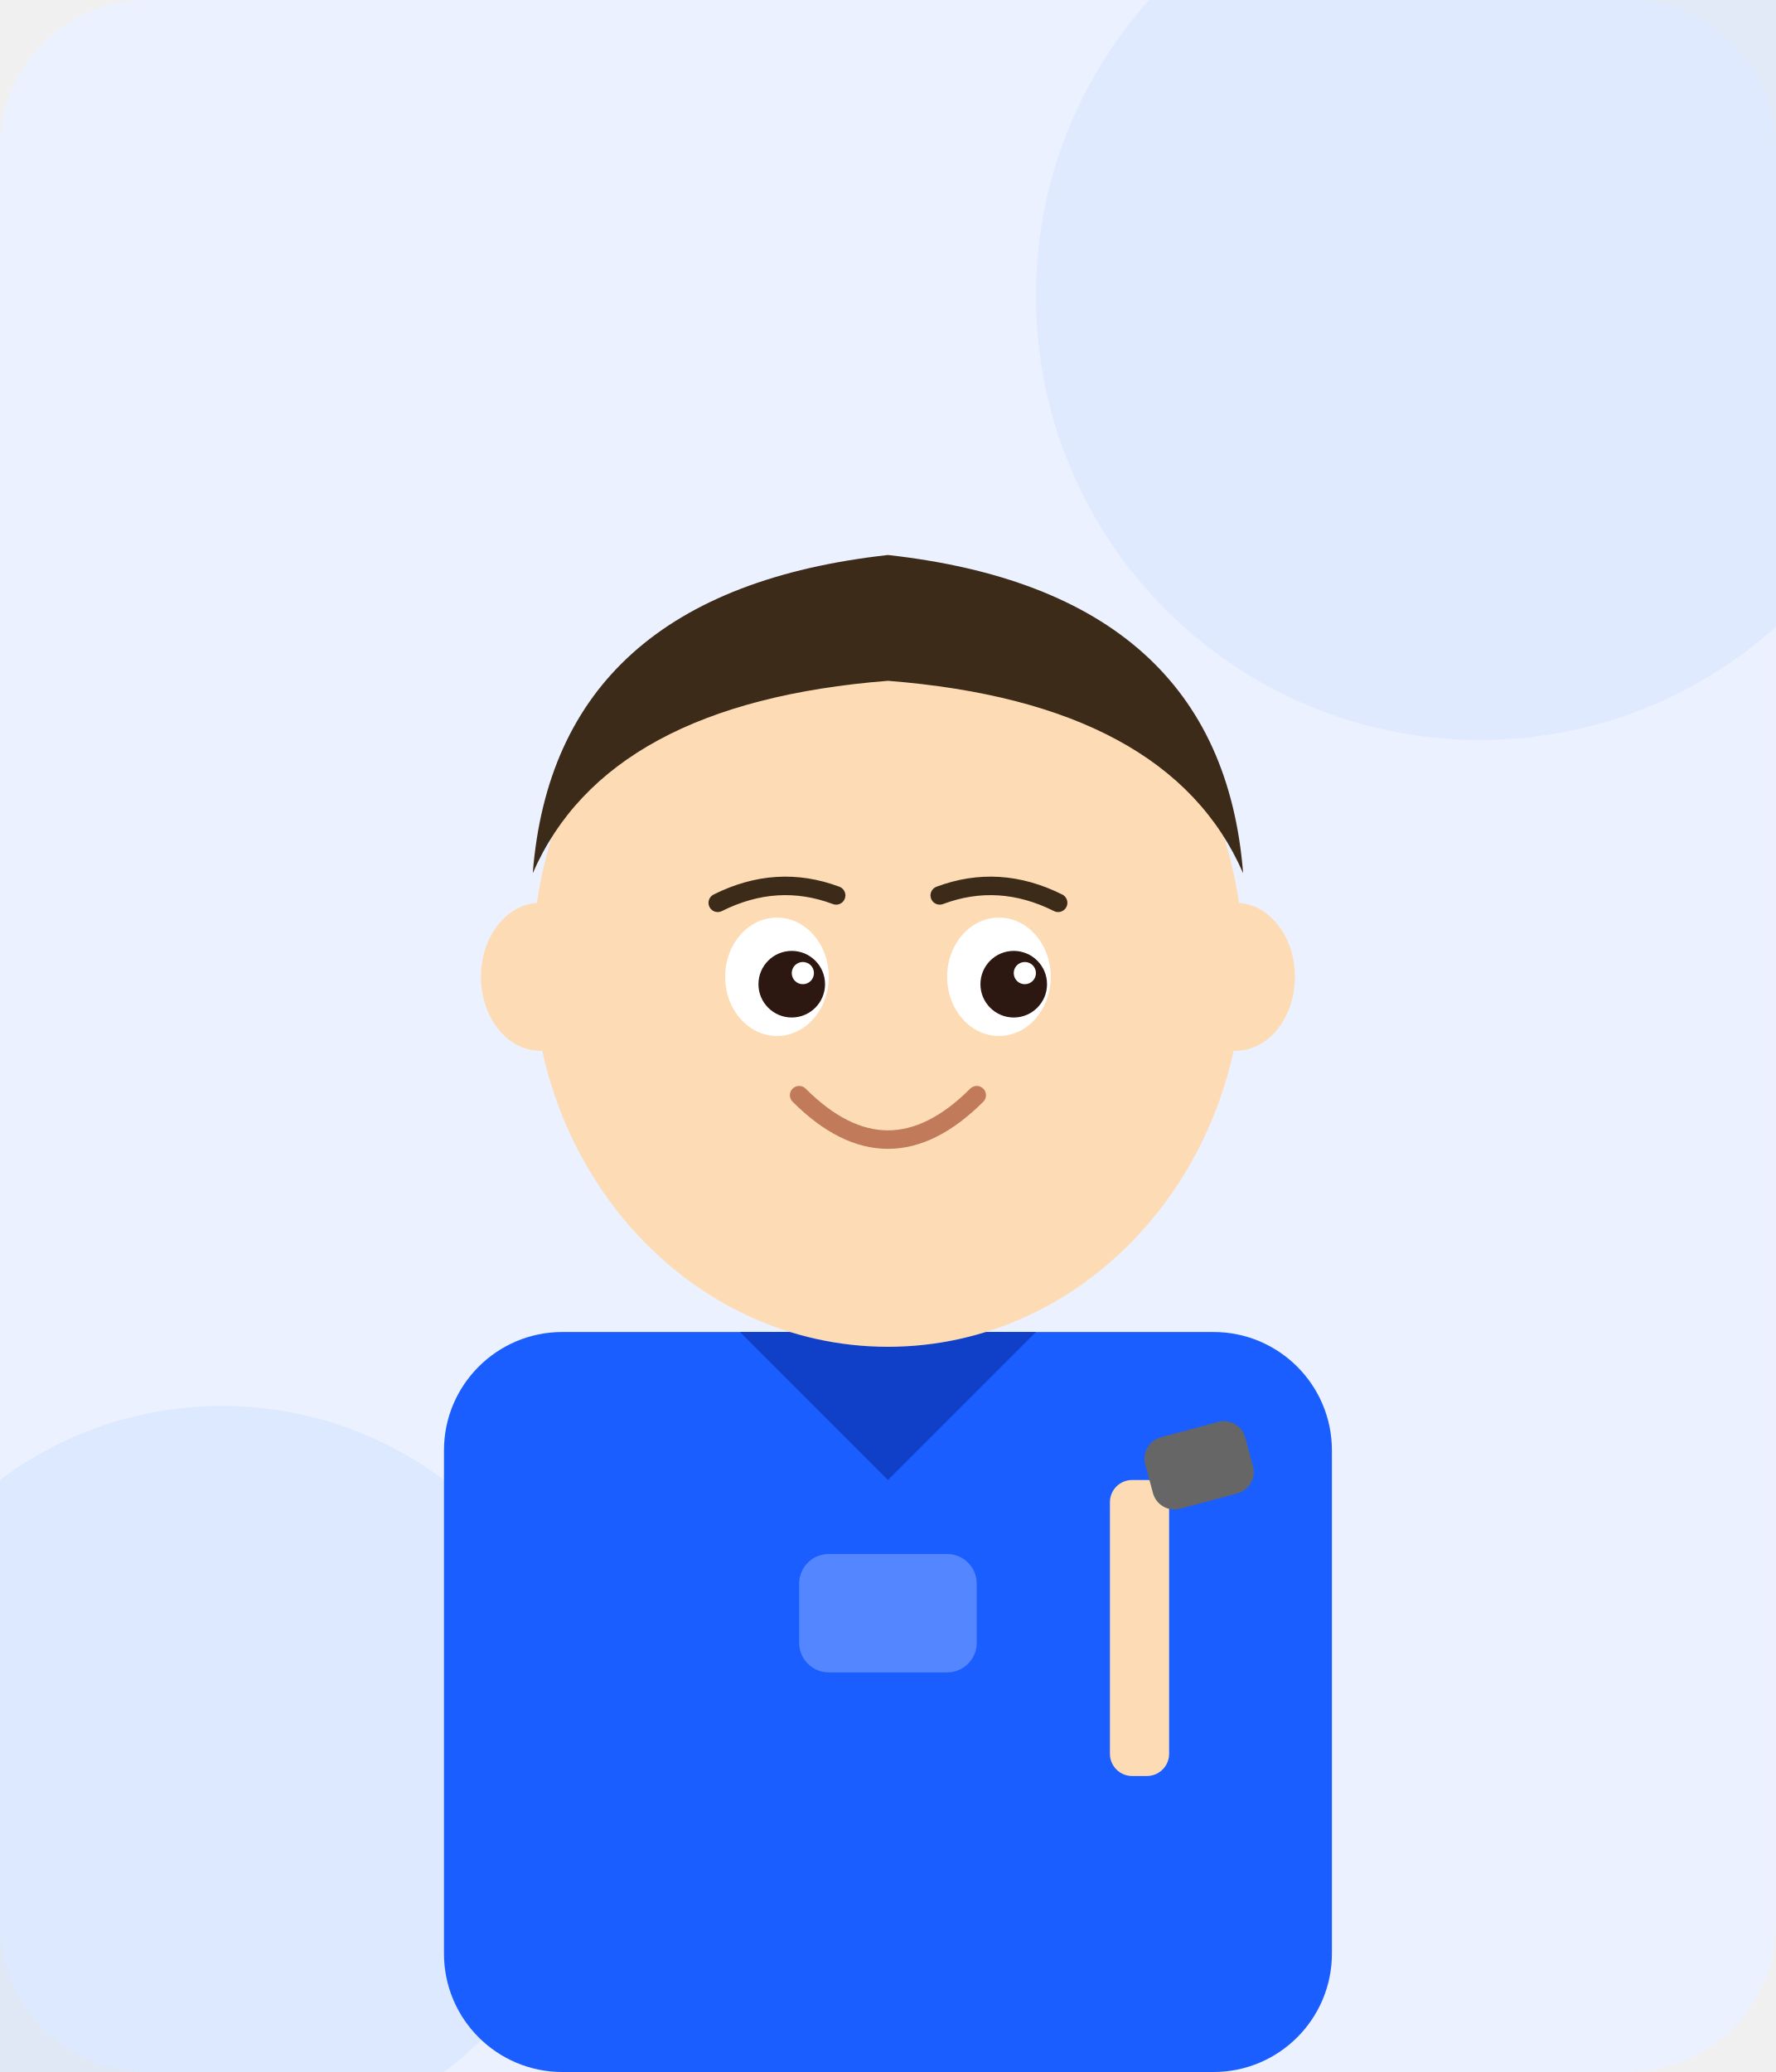
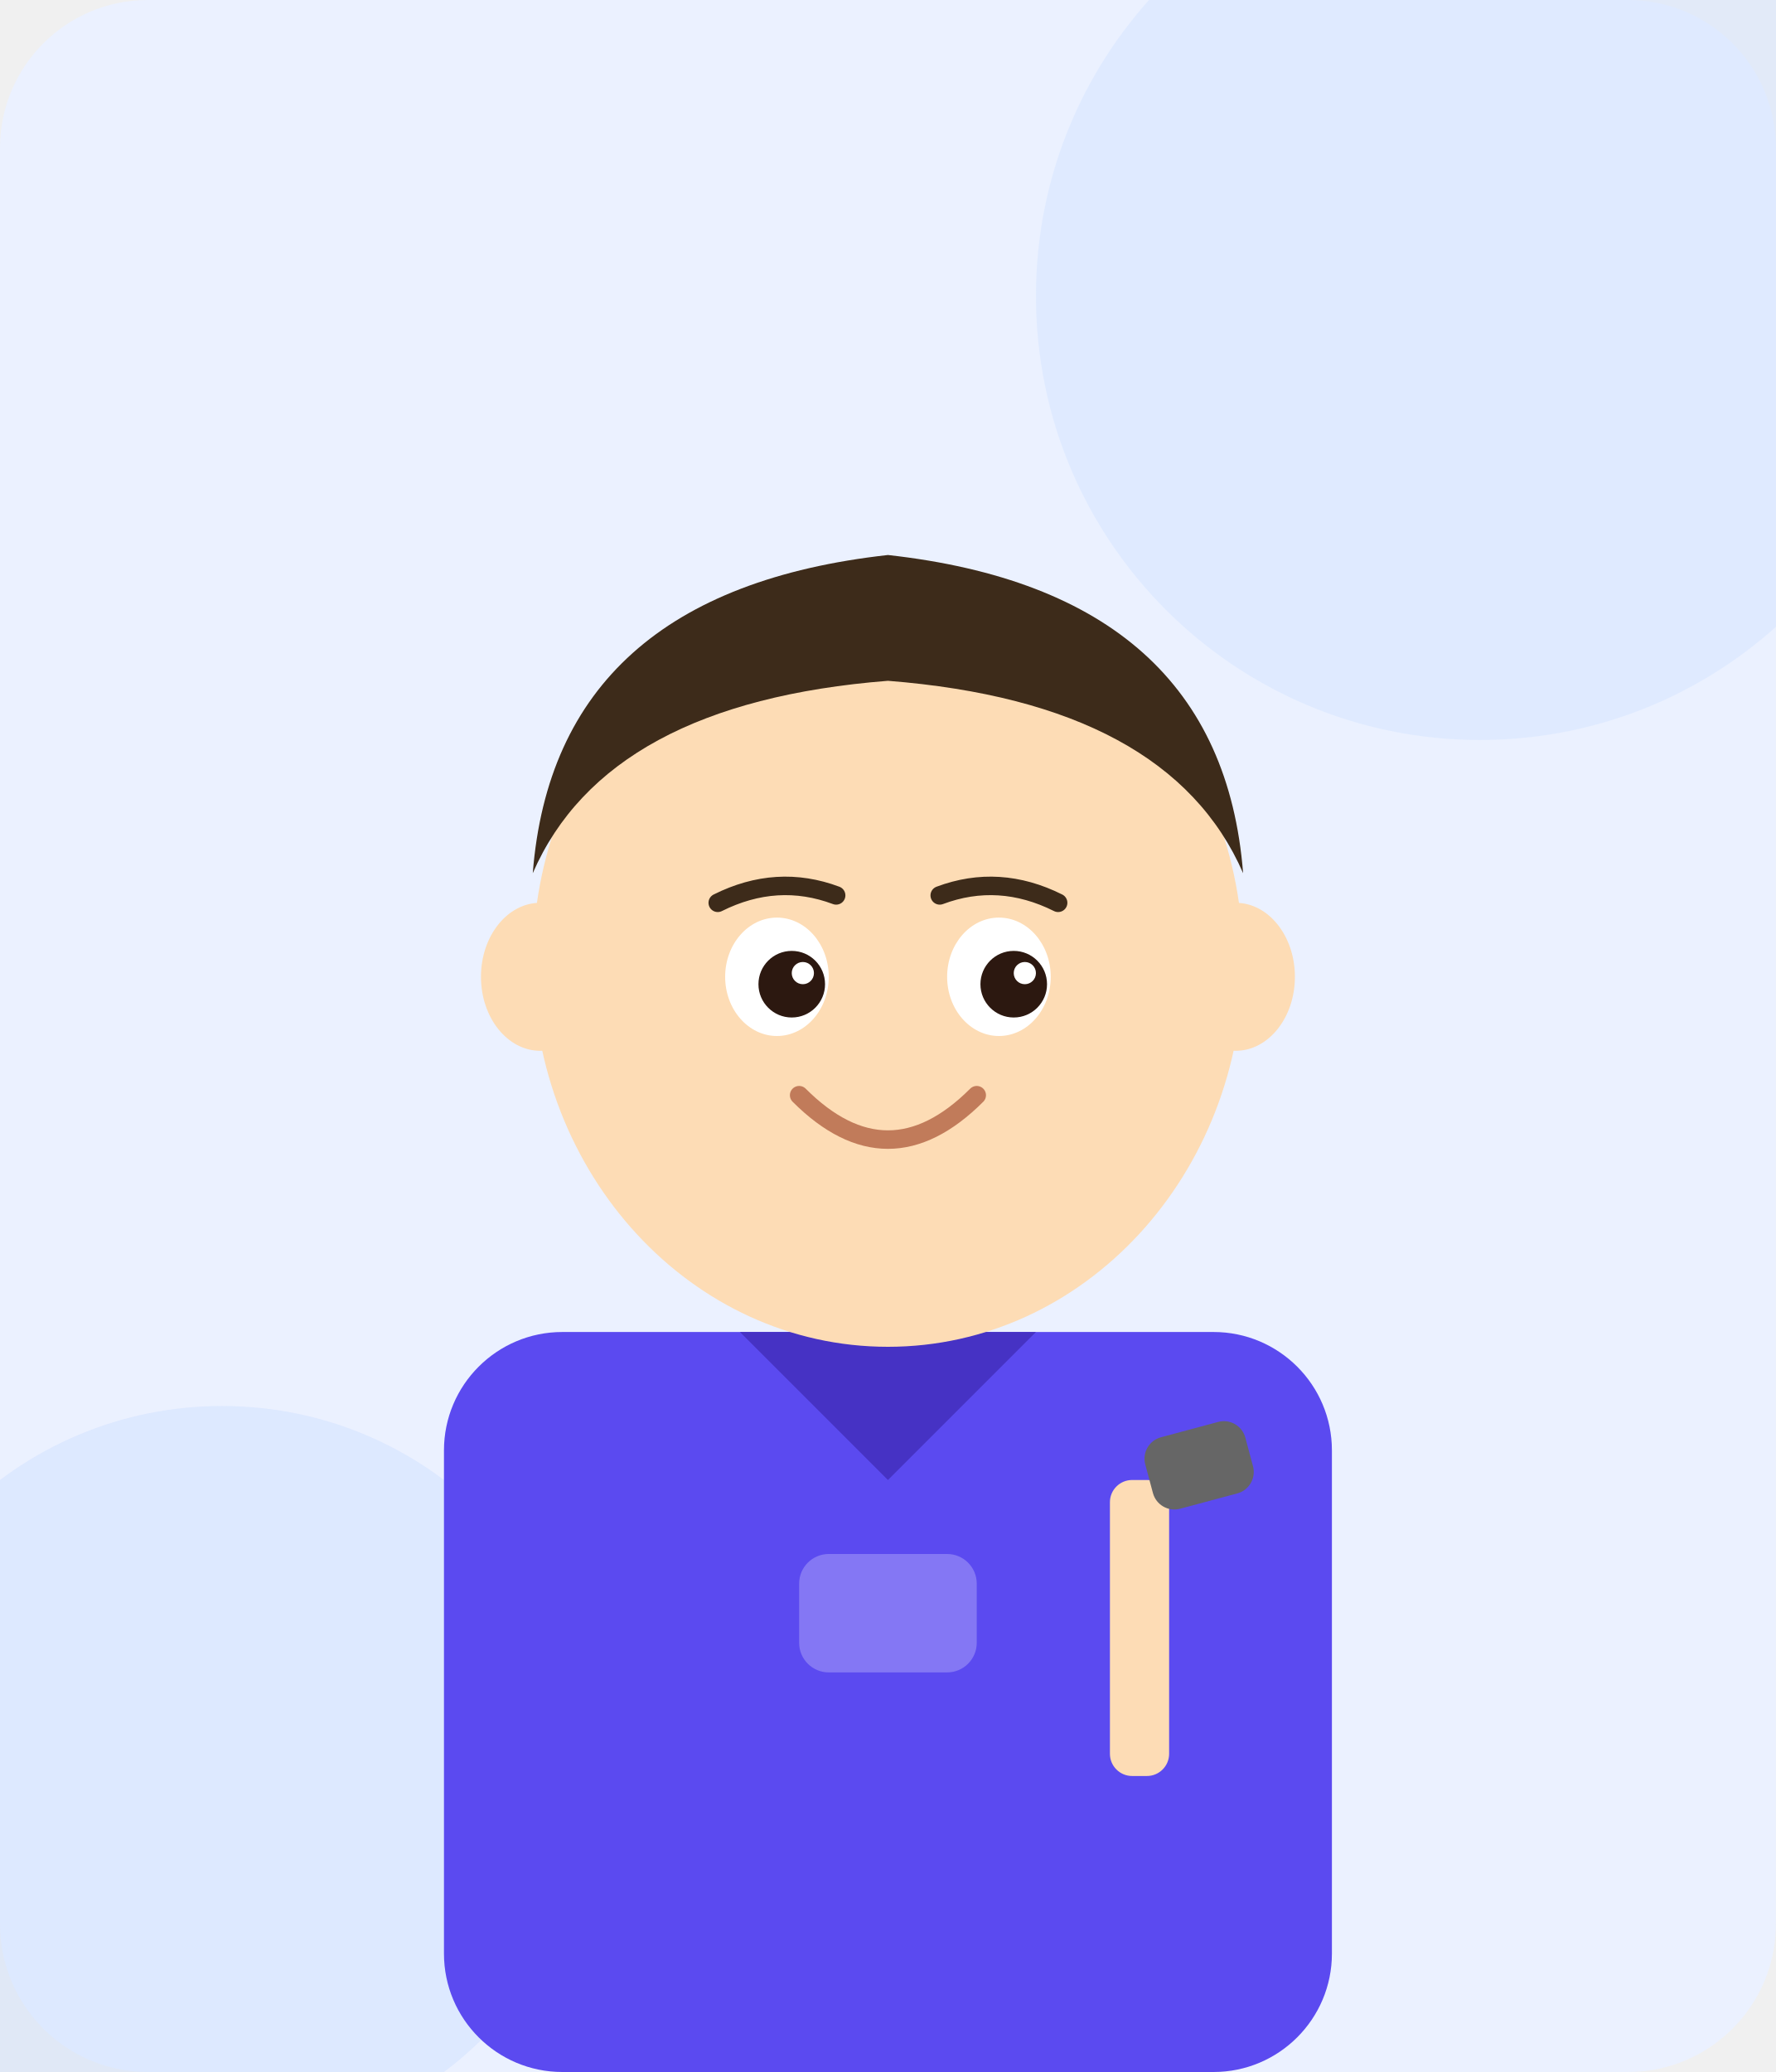
<svg xmlns="http://www.w3.org/2000/svg" viewBox="0 0 240 280" fill="none">
  <rect width="240" height="280" rx="20" fill="#EBF1FF" />
  <circle cx="200" cy="40" r="60" fill="#D4E4FF" opacity=".5" />
  <circle cx="30" cy="240" r="50" fill="#C8DBFF" opacity=".4" />
-   <rect x="60" y="180" width="120" height="100" rx="16" fill="#1A5EFF" />
-   <path d="M100 180 L120 200 L140 180" fill="#1040C8" />
+   <rect x="60" y="180" width="120" height="100" rx="16" fill="#5B4AF0" />
+   <path d="M100 180 L120 200 L140 180" fill="#4632C4" />
  <rect x="108" y="210" width="24" height="16" rx="4" fill="white" opacity=".25" />
  <ellipse cx="120" cy="130" rx="48" ry="52" fill="#FDDCB5" />
  <path d="M72 118 Q75 80 120 75 Q165 80 168 118 Q158 95 120 92 Q82 95 72 118Z" fill="#3D2B1A" />
  <ellipse cx="73" cy="132" rx="8" ry="10" fill="#FDDCB5" />
  <ellipse cx="167" cy="132" rx="8" ry="10" fill="#FDDCB5" />
  <ellipse cx="105" cy="132" rx="7" ry="8" fill="white" />
  <ellipse cx="135" cy="132" rx="7" ry="8" fill="white" />
  <circle cx="107" cy="133" r="4.5" fill="#2C1810" />
  <circle cx="137" cy="133" r="4.5" fill="#2C1810" />
  <circle cx="108.5" cy="131.5" r="1.5" fill="white" />
  <circle cx="138.5" cy="131.5" r="1.5" fill="white" />
  <path d="M97 122 Q105 118 113 121" stroke="#3D2B1A" stroke-width="2.5" stroke-linecap="round" />
  <path d="M127 121 Q135 118 143 122" stroke="#3D2B1A" stroke-width="2.5" stroke-linecap="round" />
  <path d="M108 148 Q120 160 132 148" stroke="#C17B5A" stroke-width="2.5" stroke-linecap="round" fill="none" />
  <rect x="150" y="200" width="8" height="40" rx="3" fill="#FDDCB5" />
  <rect x="154" y="195" width="14" height="10" rx="3" fill="#666" transform="rotate(-15 154 195)" />
</svg>
